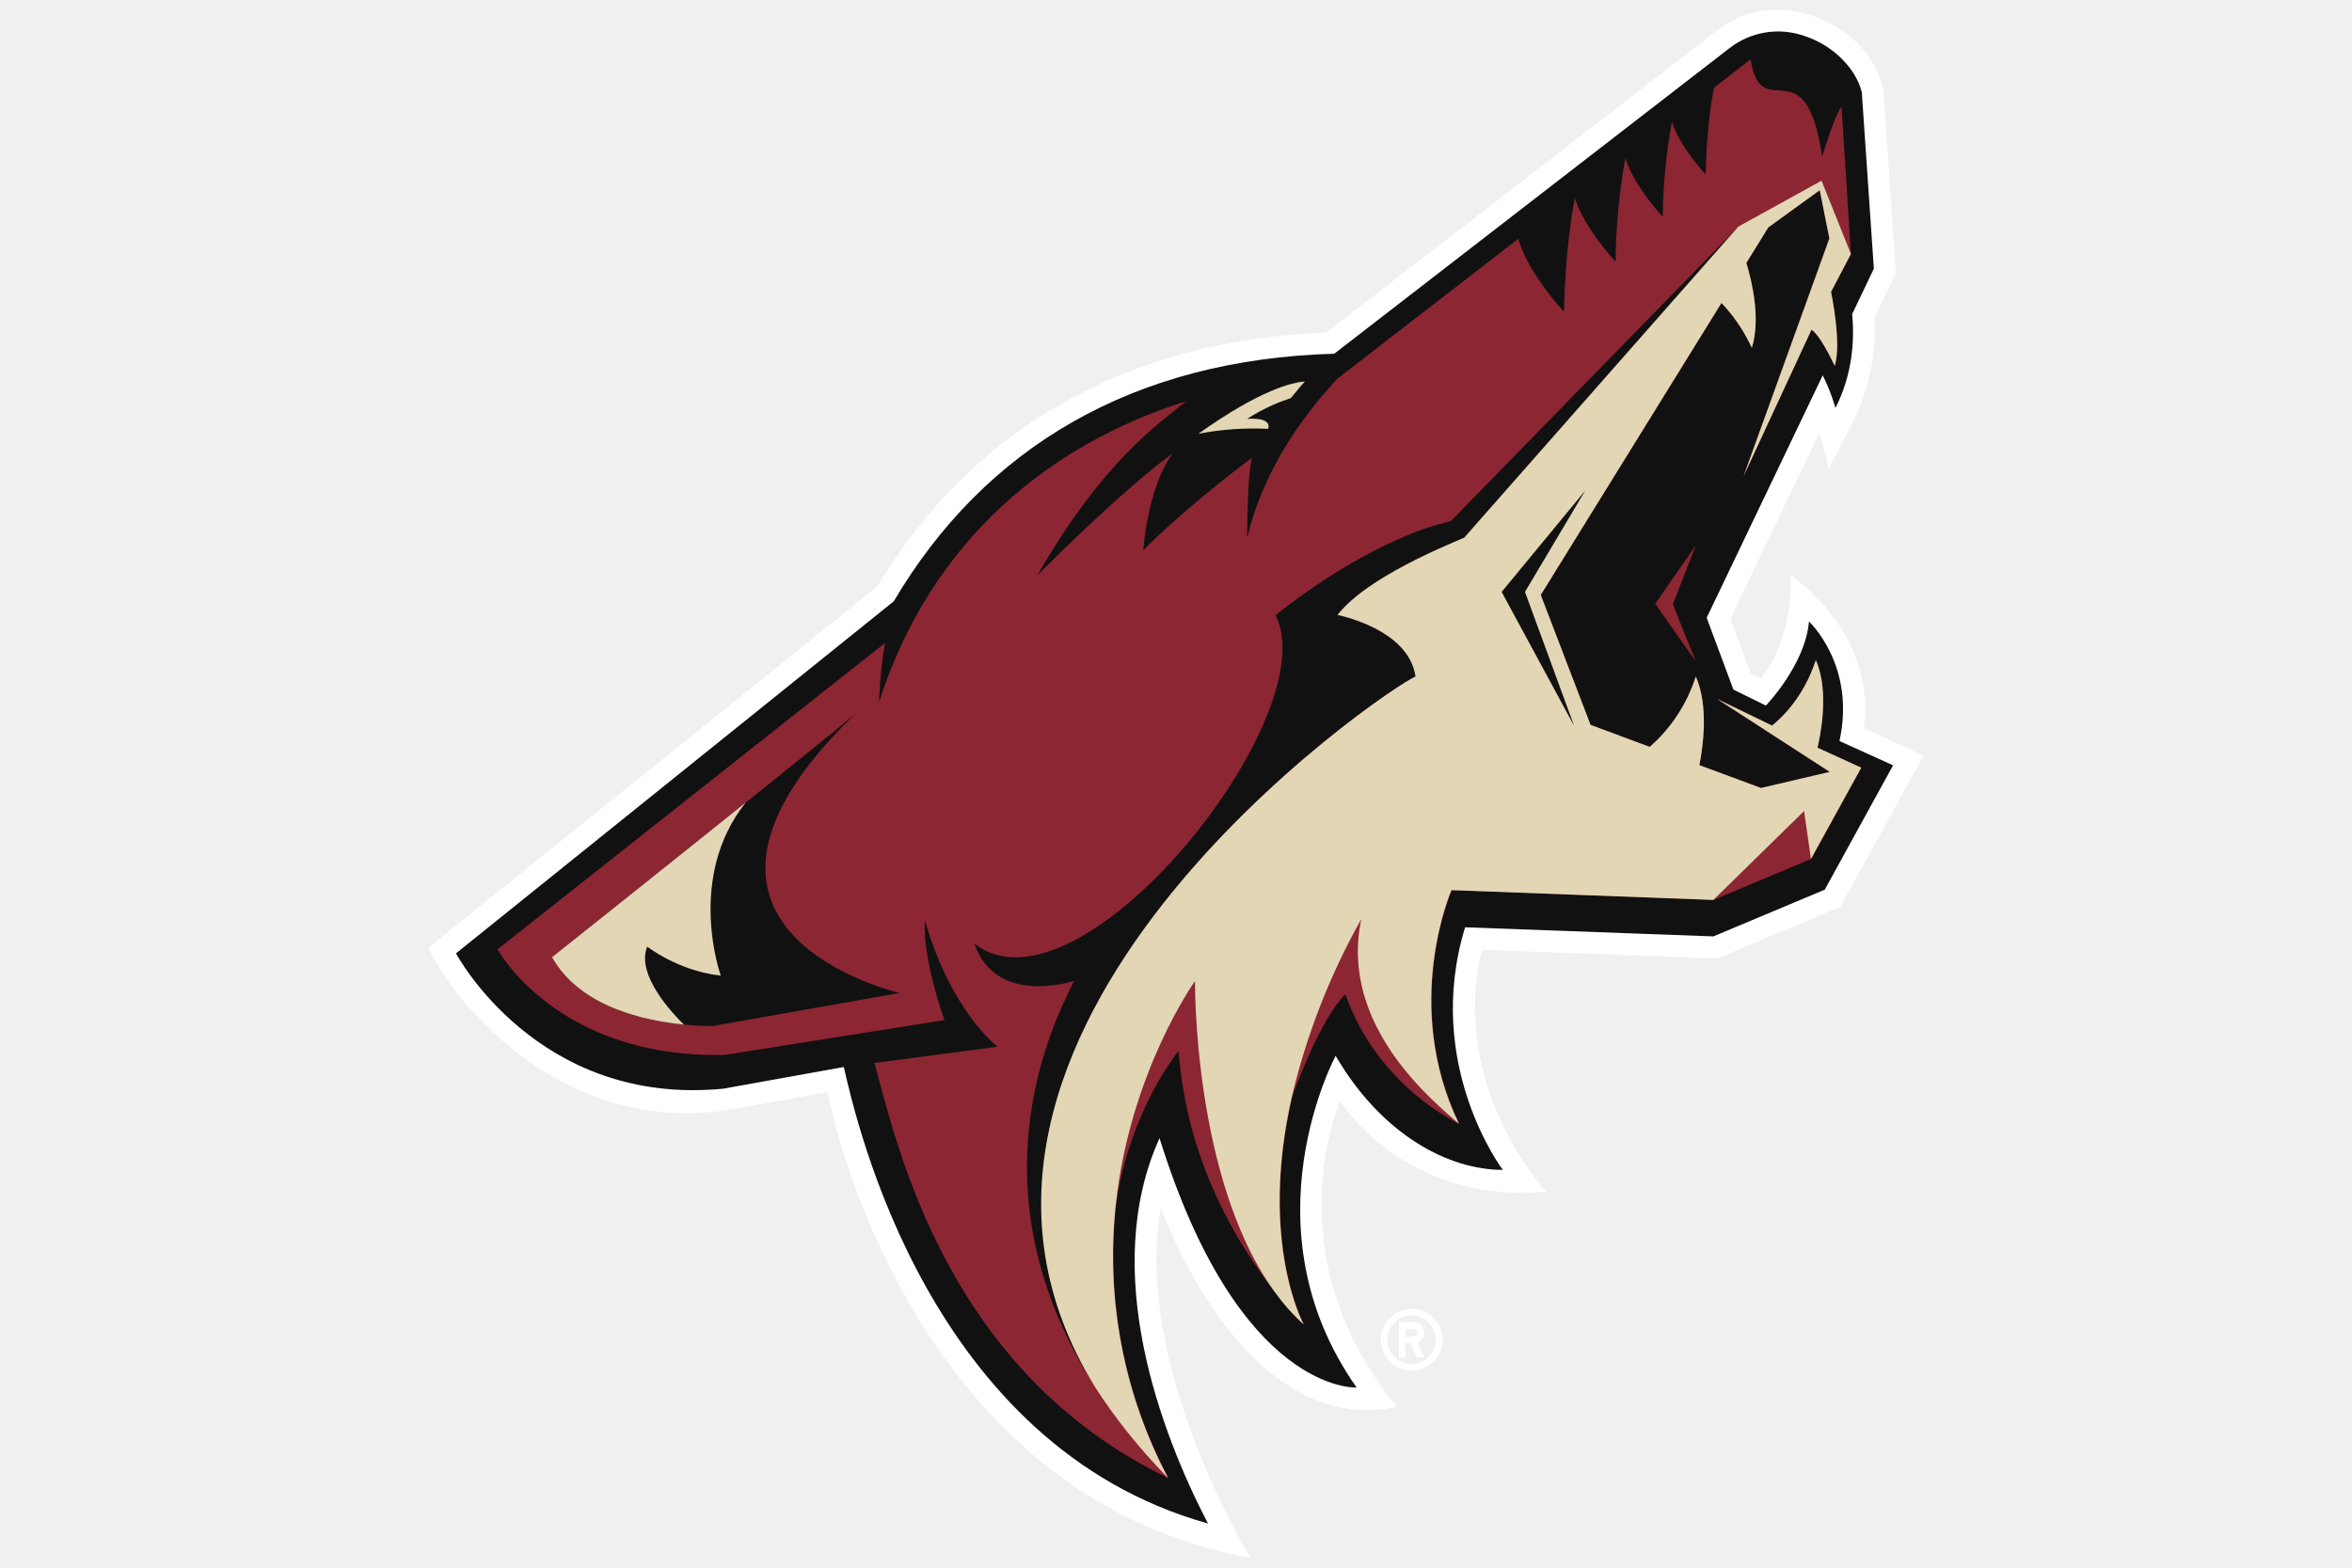
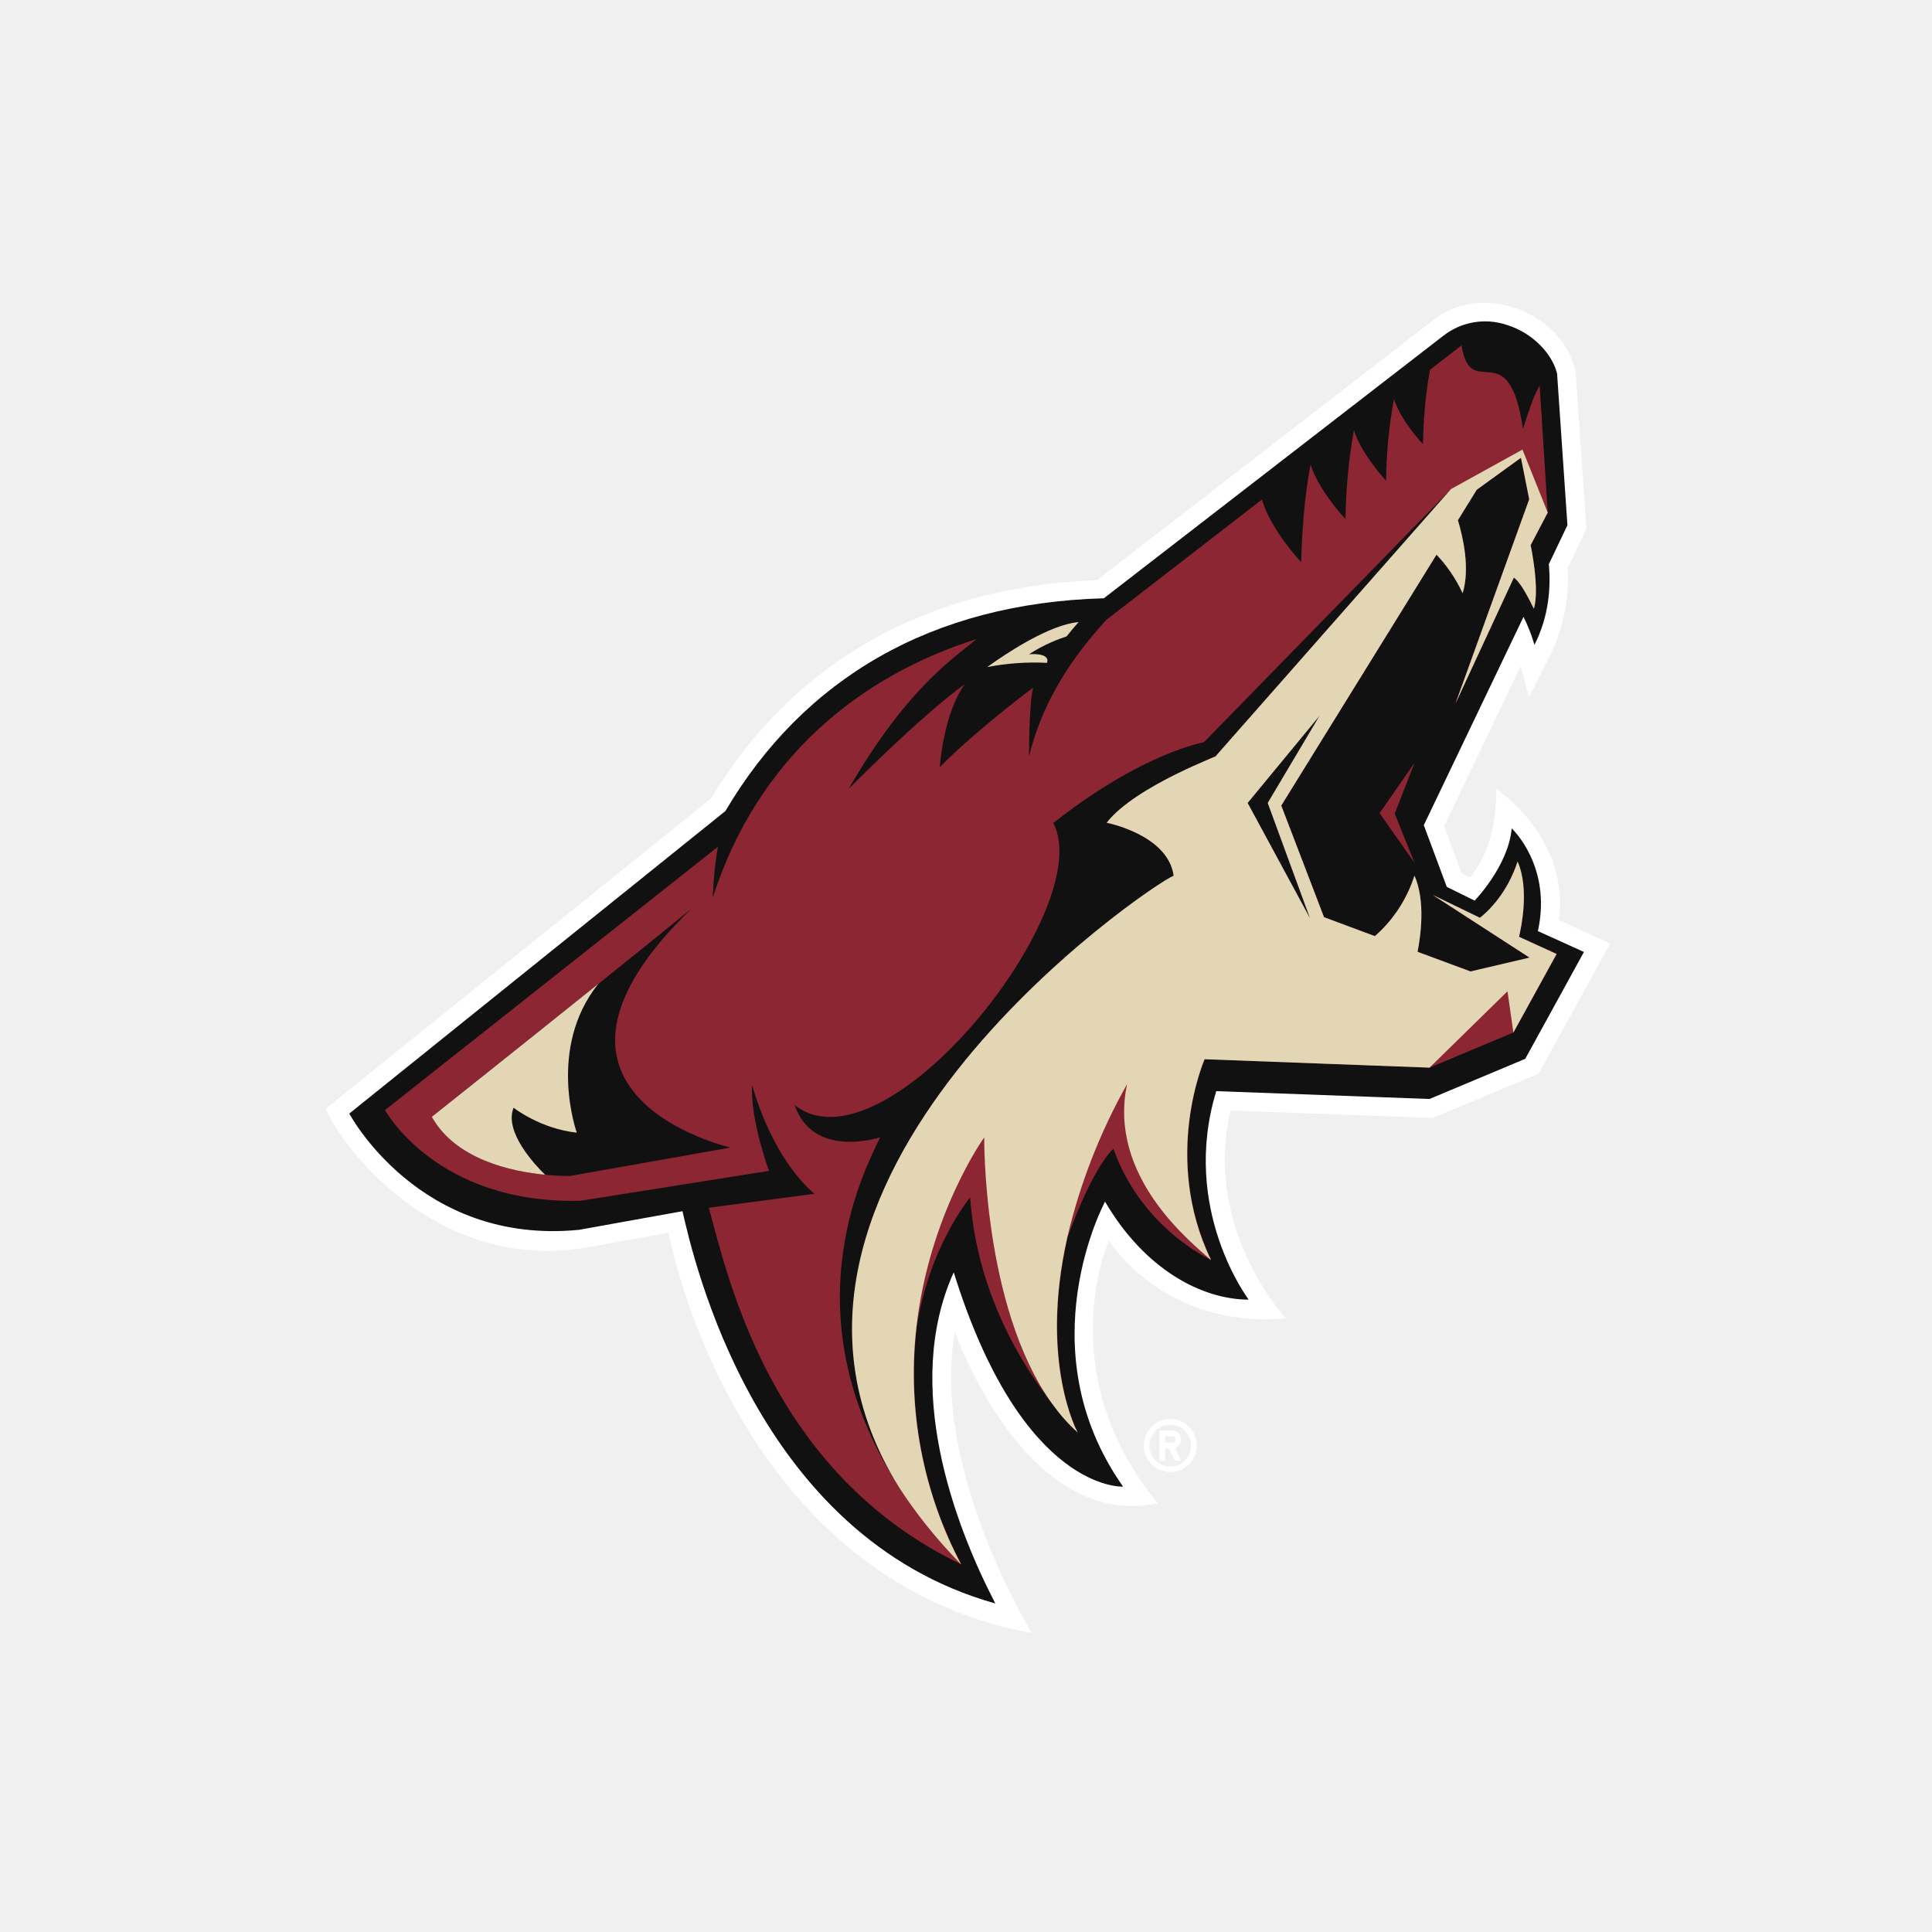
- <svg xmlns="http://www.w3.org/2000/svg" viewBox="0 0 24 16">
-   <g fill="#FFF">
-     <path d="M14.404 13.358a.314.314 0 1 0 0 .63.315.315 0 1 0 0-.63zm0 .564a.248.248 0 1 1 0-.496c.137 0 .247.111.247.248 0 .138-.11.248-.247.248z" />
-     <path d="M14.533 13.601a.106.106 0 0 0-.106-.107h-.152v.361h.067v-.146h.048l.069.146h.074l-.071-.153a.11.11 0 0 0 .071-.101zm-.106.039h-.085v-.078h.085c.021 0 .039.018.039.039s-.018.039-.039.039z" />
+ <svg xmlns="http://www.w3.org/2000/svg" width="512px" height="512px" viewBox="0 0 512 512" version="1.1">
+   <defs />
+   <g id="NHL" stroke="none" stroke-width="1" fill="none" fill-rule="evenodd">
+     <g id="arizona-coyotes">
+       <g id="ari" transform="translate(78, 78)">
+         <g id="Group" transform="translate(223.125, 290.0625)" fill="#FFFFFF">
+           <path d="M9.014,7.988 C5.133,7.988 1.986,11.135 1.986,15.016 C1.986,18.898 5.133,22.045 9.014,22.045 C12.896,22.045 16.043,18.898 16.043,15.016 C16.043,11.135 12.896,7.988 9.014,7.988 Z M9.014,20.572 C5.958,20.572 3.481,18.095 3.481,15.039 C3.481,11.983 5.958,9.505 9.014,9.505 C12.071,9.505 14.525,11.982 14.525,15.039 C14.525,18.118 12.071,20.572 9.014,20.572 L9.014,20.572 Z" id="Shape" />
+           <path d="M11.893,13.41 C11.899,12.779 11.652,12.171 11.208,11.723 C10.764,11.275 10.159,11.022 9.527,11.022 L6.136,11.022 L6.136,19.077 L7.631,19.077 L7.631,15.82 L8.702,15.82 L10.241,19.077 L11.893,19.077 L10.308,15.663 C11.248,15.307 11.876,14.414 11.893,13.41 L11.893,13.41 Z M9.527,14.28 L7.631,14.28 L7.631,12.54 L9.527,12.54 C9.996,12.54 10.398,12.941 10.398,13.41 C10.398,13.878 9.996,14.28 9.527,14.28 Z" id="Shape" />
+         </g>
+         <path d="M335.067,165.804 C335.067,165.804 339.418,146.705 318.533,130.997 C318.712,147.619 311.505,154.514 311.505,154.514 L309.385,153.465 L304.722,140.926 L324.982,98.554 L327.19,106.743 L333.036,95.163 C333.036,95.163 338.369,85.078 337.454,72.538 L342.408,62.163 L339.529,20.215 C337.499,12.049 331.14,6.047 322.996,3.458 C315.164,0.982 307.399,2.276 301.576,7.028 L212.727,75.729 C167.5,77.424 132.224,97.416 110.425,133.607 L8.278,215.829 C13.722,227.855 39.203,259.807 78.719,252.377 L99.157,248.695 C99.157,248.695 115.891,340.221 195.458,354.791 C195.458,354.791 168.549,311.036 175.064,274.935 C175.064,274.935 193.427,327.815 228.792,320.385 C200.299,285.533 215.873,250.792 215.873,250.792 C215.873,250.792 230.265,274.221 262.819,271.387 C262.819,271.387 240.663,247.87 248.115,216.297 L301.732,218.261 L329.712,206.547 L348.722,172.052 L335.067,165.804 L335.067,165.804 Z" id="Shape" fill="#FFFFFF" />
+         <path d="M322.616,141.528 C321.769,151.413 312.799,160.672 312.799,160.672 L305.413,157.035 L299.322,140.68 L325.74,85.479 C327.637,89.183 328.641,92.909 328.641,92.909 C332.479,85.345 333.014,77.692 332.456,71.512 L337.387,61.181 L334.643,20.996 C333.304,15.596 328.061,10.241 321.501,8.166 C315.724,6.155 309.321,7.213 304.499,10.978 L214.535,80.548 C168.772,81.842 134.968,101.857 114.24,136.932 L14.57,217.101 C14.57,217.101 33.045,252.087 75.461,247.914 L102.861,242.983 C105.806,255.701 122.228,329.154 185.774,346.937 C175.019,326.231 161.096,289.393 174.751,259.182 C192.936,317.596 219.622,315.967 219.622,315.967 C193.829,279.353 214.847,240.44 214.847,240.44 C225.356,258.423 240.529,266.411 252.912,266.411 C252.912,266.411 234.75,242.492 244.322,211.166 L300.839,213.241 L326.209,202.597 L341.761,174.283 L329.556,168.749 C333.371,151.502 322.616,141.528 322.616,141.528 L322.616,141.528 Z" id="Shape" fill="#111111" />
+         <path d="M324.513,170.244 L324.558,170.244 C325.071,168.169 327.391,157.571 324.178,150.319 C321.389,158.82 316.391,163.484 314.205,165.224 L301.71,159.177 L301.777,159.244 L327.347,175.778 L311.728,179.437 L311.683,179.437 L297.716,174.261 L297.76,174.261 L297.671,174.216 C298.497,169.999 299.813,160.739 296.846,154.023 C293.967,162.747 289.036,167.812 286.359,170.066 L272.882,165.068 L261.547,135.482 L302.691,68.99 C305.034,71.445 307.555,74.791 309.608,79.209 C311.639,72.672 309.697,64.282 308.359,59.864 L313.357,51.787 L325.071,43.309 L327.257,54.309 L307.712,108.461 L323.197,75.059 C323.866,75.595 325.294,76.71 328.485,83.315 C330.113,78.094 327.637,66.469 327.637,66.469 L332.166,57.834 L330.024,24.209 C328.239,27.065 326.387,33.223 325.606,35.678 C321.836,9.795 311.795,29.006 309.318,13.521 L300.996,19.97 C300.349,23.227 299.3,29.787 299.099,39.716 C299.099,39.716 293.253,33.58 291.401,27.734 C290.101,34.877 289.407,42.118 289.326,49.378 C289.326,49.378 282.811,42.483 280.803,35.99 C279.411,43.777 278.665,51.665 278.572,59.574 C278.572,59.574 271.565,52.167 269.312,45.138 C268.419,49.623 267.148,58.213 266.835,70.998 C266.835,70.998 258.669,62.341 256.438,54.376 L215.093,86.349 C212.348,89.607 199.429,102.749 194.699,122.496 C194.699,122.496 194.677,108.55 195.792,104.266 C192.155,106.877 178.5,117.587 171.048,125.329 C171.048,125.329 171.94,111.272 177.719,103.262 C165.514,112.165 146.905,131.041 146.905,131.041 C162.301,104.422 174.64,96.502 180.821,91.347 C149.717,101.187 122.719,123.009 110.893,159.869 C110.893,159.869 111.116,152.506 112.254,146.415 L24.031,216.186 C24.031,216.186 37.619,241.176 75.862,240.216 L125.798,232.295 C125.798,232.295 120.822,218.953 121.313,209.537 C127.382,230.555 137.869,238.364 137.869,238.364 L109.844,242.068 C114.932,260.476 126.066,312.263 176.782,336.606 C166.637,317.423 162.493,295.633 164.889,274.064 C168.102,252.466 179.102,239.324 179.102,239.324 C180.887,264.671 192.914,283.837 200.768,293.833 C202.821,296.689 205.074,299.322 207.64,301.598 C207.64,301.598 197.421,283.123 204.896,249.989 C205.543,248.115 211.232,232.228 217.056,226.405 C224.598,247.713 243.005,255.924 243.005,255.924 C229.863,228.748 241.287,202.687 241.287,202.687 L300.906,204.918 L323.13,195.591 L334.576,174.796 L324.513,170.244 L324.513,170.244 Z" id="Shape" fill="#8C2633" />
+         <path d="M244.255,122.317 L306.551,51.609 L241.042,118.703 C241.042,118.703 224.754,121.469 201.147,140.1 C212.951,162.814 156.5,233.656 132.603,214.869 C137.49,229.283 155.25,223.393 155.25,223.393 C152.885,228.904 129.68,268.687 160.181,315.945 C110.469,235.508 226.74,156.611 233.099,154.09 C231.581,143.202 215.338,140.056 215.338,140.056 C223.013,130.126 246.665,121.737 244.255,122.317 L244.255,122.317 Z M105.315,162.703 C101.589,165.849 91.682,173.837 80.548,182.762 C65.863,194.521 51.159,206.258 36.436,217.971 C42.795,229.373 57.722,232.474 66.447,233.322 C70.441,233.723 73.118,233.634 73.118,233.634 L115.601,226.115 C115.601,226.115 54.264,212.147 105.315,162.703 L105.315,162.703 Z" id="Shape" fill="#111111" />
+         <polygon id="Shape" fill="#8C2633" points="287.608 137.49 296.846 150.632 291.624 137.624 296.846 124.191" />
+         <path d="M324.513,170.244 L324.558,170.244 C325.071,168.147 327.391,157.571 324.178,150.319 C321.389,158.82 316.391,163.484 314.205,165.224 L301.71,159.177 L301.777,159.222 L327.347,175.778 L311.728,179.437 L311.683,179.437 L297.716,174.261 L297.76,174.261 L297.671,174.216 C298.497,169.999 299.813,160.739 296.846,154.046 C294.878,160.249 291.251,165.796 286.359,170.088 L272.882,165.068 L261.547,135.482 L302.691,68.99 C305.034,71.445 307.555,74.791 309.608,79.209 C311.639,72.672 309.697,64.282 308.359,59.864 L313.357,51.787 L325.071,43.309 L327.257,54.309 L307.712,108.461 L323.197,75.059 C323.866,75.595 325.294,76.71 328.485,83.315 C330.113,78.094 327.637,66.469 327.637,66.469 L332.166,57.834 L325.472,41.144 L306.529,51.609 L244.233,122.317 C246.62,121.715 222.991,130.104 215.271,140.033 C215.271,140.033 231.514,143.179 233.032,154.068 C226.695,156.589 110.425,235.486 160.114,315.923 C164.443,322.683 169.887,329.6 176.715,336.606 C166.57,317.423 162.426,295.633 164.822,274.064 C168.147,243.876 182.829,223.415 182.829,223.415 C182.829,223.415 182.36,268.219 200.701,293.833 C202.754,296.689 205.007,299.322 207.573,301.598 C207.573,301.598 197.354,283.123 204.829,249.989 C208.178,235.745 213.519,222.044 220.693,209.291 C215.494,233.723 237.539,251.127 242.939,255.947 C229.796,228.77 241.22,202.709 241.22,202.709 L300.839,204.94 L321.501,184.703 L323.063,195.614 L334.509,174.818 L324.513,170.244 L324.513,170.244 Z M36.436,217.971 C42.795,229.373 57.722,232.474 66.447,233.322 C63.925,230.845 55.514,222.032 58.102,215.561 C58.102,215.561 65.197,221.139 74.858,222.166 C74.858,222.166 66.848,199.942 80.526,182.762 C60.534,198.804 36.436,217.971 36.436,217.971 Z M199.474,97.662 C200.389,94.806 194.699,95.386 194.699,95.386 C198.626,92.82 202.62,91.303 204.65,90.656 C206.056,88.915 207.238,87.51 207.841,86.863 C205.052,87.086 197.823,88.648 183.61,98.777 C188.834,97.77 194.16,97.396 199.474,97.662 L199.474,97.662 Z" id="Shape" fill="#E2D6B5" />
+         <polygon id="Shape" fill="#111111" points="271.655 111.741 252.644 134.79 269.133 165.269 257.955 134.79" />
+       </g>
+     </g>
  </g>
-   <path fill="#FFF" d="M19.017 7.431s.195-.856-.741-1.56c.008.745-.315 1.054-.315 1.054l-.095-.047-.209-.562.908-1.899.099.367.262-.519s.239-.452.198-1.014l.222-.465-.129-1.88c-.091-.366-.376-.635-.741-.751-.351-.111-.699-.053-.96.16l-3.982 3.079c-2.027.076-3.608.972-4.585 2.594L4.371 9.673c.244.539 1.386 1.971 3.157 1.638l.916-.165s.75 4.102 4.316 4.755c0 0-1.206-1.961-.914-3.579 0 0 .823 2.37 2.408 2.037-1.277-1.562-.579-3.119-.579-3.119s.645 1.05 2.104.923c0 0-.993-1.054-.659-2.469l2.403.088 1.254-.525.852-1.546-.612-.28z" />
-   <path fill="#111" d="M18.459 6.343c-.038.443-.44.858-.44.858l-.331-.163-.273-.733 1.184-2.474c.085.166.13.333.13.333.172-.339.196-.682.171-.959l.221-.463-.123-1.801c-.06-.242-.295-.482-.589-.575a.807.807 0 0 0-.762.126L13.615 3.61c-2.051.058-3.566.955-4.495 2.527L4.653 9.73s.828 1.568 2.729 1.381l1.228-.221c.132.57.868 3.862 3.716 4.659-.482-.928-1.106-2.579-.494-3.933.815 2.618 2.011 2.545 2.011 2.545-1.156-1.641-.214-3.385-.214-3.385.471.806 1.151 1.164 1.706 1.164 0 0-.814-1.072-.385-2.476l2.533.093 1.137-.477.697-1.269-.547-.248c.171-.773-.311-1.22-.311-1.22z" />
-   <path fill="#8c2633" d="M18.544 7.63h.002c.023-.093.127-.568-.017-.893-.125.381-.349.59-.447.668l-.56-.271.003.003 1.146.741-.7.164h-.002l-.626-.232h.002l-.004-.002c.037-.189.096-.604-.037-.905-.129.391-.35.618-.47.719l-.604-.224-.508-1.326 1.844-2.98c.105.11.218.26.31.458.091-.293.004-.669-.056-.867l.224-.362.525-.38.098.493-.876 2.427.694-1.497c.03.024.094.074.237.37.073-.234-.038-.755-.038-.755l.203-.387-.096-1.507c-.08.128-.163.404-.198.514-.169-1.16-.619-.299-.73-.993l-.373.289c-.029.146-.076.44-.085.885 0 0-.262-.275-.345-.537a5.772 5.772 0 0 0-.093.97s-.292-.309-.382-.6a6.44 6.44 0 0 0-.1 1.057s-.314-.332-.415-.647c-.04.201-.097.586-.111 1.159 0 0-.366-.388-.466-.745L13.64 3.87c-.123.146-.702.735-.914 1.62 0 0-.001-.625.049-.817-.163.117-.775.597-1.109.944 0 0 .04-.63.299-.989-.547.399-1.381 1.245-1.381 1.245.69-1.193 1.243-1.548 1.52-1.779C10.71 4.535 9.5 5.513 8.97 7.165c0 0 .01-.33.061-.603L5.077 9.689s.609 1.12 2.323 1.077l2.238-.355s-.223-.598-.201-1.02c.272.942.742 1.292.742 1.292l-1.256.166c.228.825.727 3.146 3 4.237a4.85 4.85 0 0 1-.533-2.803c.144-.968.637-1.557.637-1.557.08 1.136.619 1.995.971 2.443.092.128.193.246.308.348 0 0-.458-.828-.123-2.313.029-.084.284-.796.545-1.057.338.955 1.163 1.323 1.163 1.323-.589-1.218-.077-2.386-.077-2.386l2.672.1.996-.418.513-.932-.451-.204z" />
-   <path d="M14.947 5.482l2.792-3.169-2.936 3.007s-.73.124-1.788.959c.529 1.018-2.001 4.193-3.072 3.351.219.646 1.015.382 1.015.382-.106.247-1.146 2.03.221 4.148-2.228-3.605 2.983-7.141 3.268-7.254-.068-.488-.796-.629-.796-.629.344-.445 1.404-.821 1.296-.795zM8.72 7.292c-.167.141-.611.499-1.11.899a795.13 795.13 0 0 1-1.977 1.578c.285.511.954.65 1.345.688.179.018.299.014.299.014l1.904-.337s-2.749-.626-.461-2.842z" fill="#111" />
-   <path fill="#8c2633" d="M16.89 6.162l.414.589-.234-.583.234-.602z" />
-   <path d="M18.544 7.63h.002c.023-.094.127-.568-.017-.893-.125.381-.349.59-.447.668l-.56-.271.003.002 1.146.742-.7.164h-.002l-.626-.232h.002l-.004-.002c.037-.189.096-.604-.037-.904a1.6 1.6 0 0 1-.47.719l-.604-.225-.508-1.326 1.844-2.98c.105.11.218.26.31.458.091-.293.004-.669-.056-.867l.224-.362.525-.38.098.493-.876 2.427.694-1.497c.03.024.094.074.237.37.073-.234-.038-.755-.038-.755l.203-.387-.3-.748-.849.469-2.792 3.169c.107-.027-.952.349-1.298.794 0 0 .728.141.796.629-.284.113-5.495 3.649-3.268 7.254.194.303.438.613.744.927a4.85 4.85 0 0 1-.533-2.803c.149-1.353.807-2.27.807-2.27s-.021 2.008.801 3.156c.092.128.193.246.308.348 0 0-.458-.828-.123-2.313a6.978 6.978 0 0 1 .711-1.824c-.233 1.095.755 1.875.997 2.091-.589-1.218-.077-2.386-.077-2.386l2.672.1.926-.907.07.489.513-.932-.448-.205zM5.633 9.769c.285.511.954.65 1.345.688-.113-.111-.49-.506-.374-.796 0 0 .318.25.751.296 0 0-.359-.996.254-1.766-.896.719-1.976 1.578-1.976 1.578zm7.307-5.392c.041-.128-.214-.102-.214-.102.176-.115.355-.183.446-.212.063-.078.116-.141.143-.17-.125.01-.449.08-1.086.534a2.97 2.97 0 0 1 .711-.05z" fill="#e2d6b5" />
-   <path fill="#111" d="M16.175 5.008l-.852 1.033.739 1.366-.501-1.366z" />
</svg>
